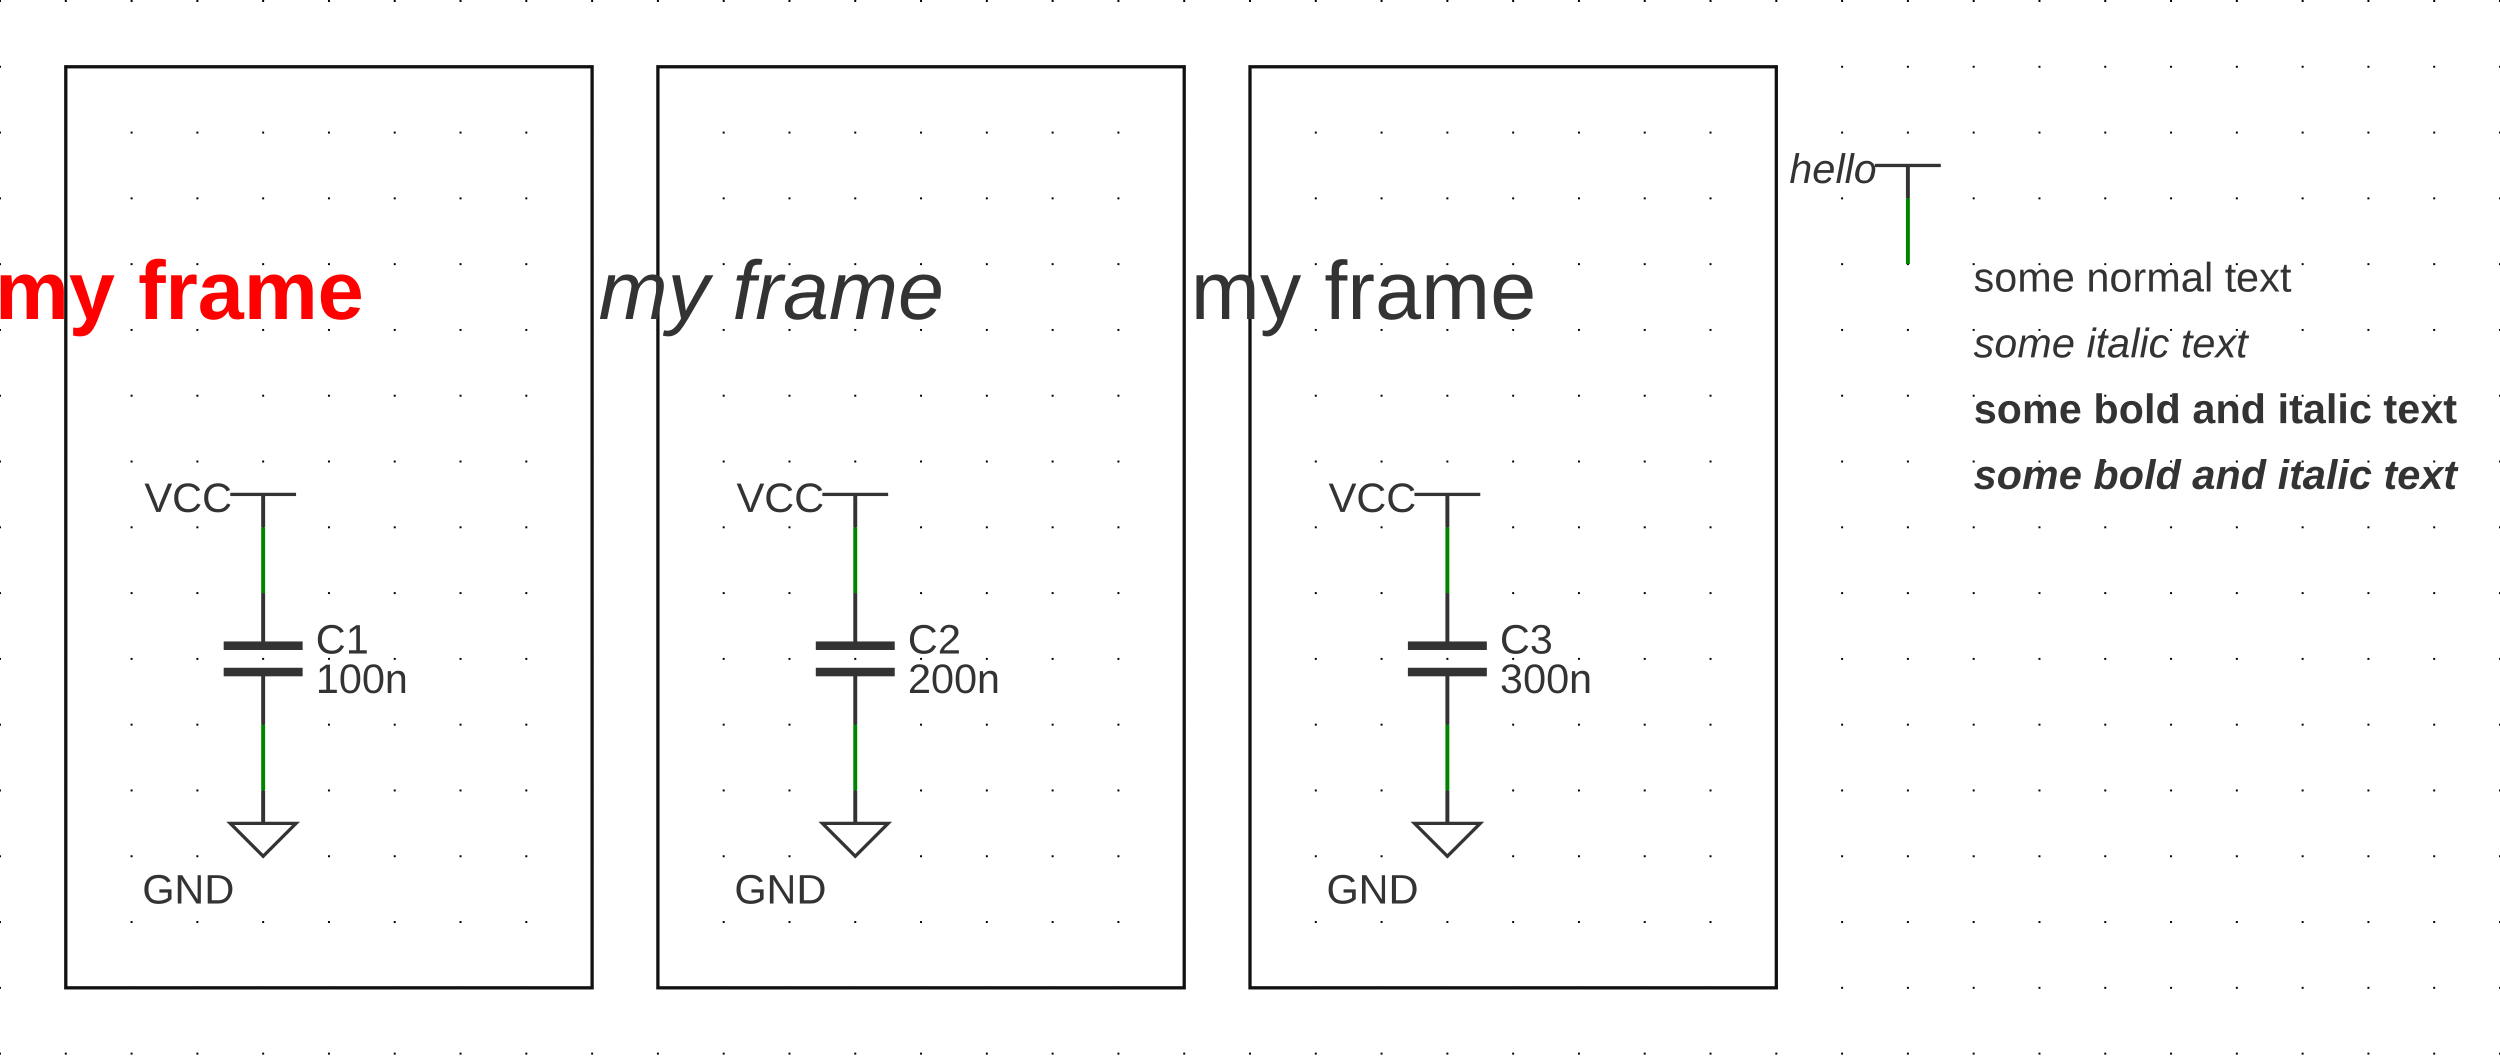
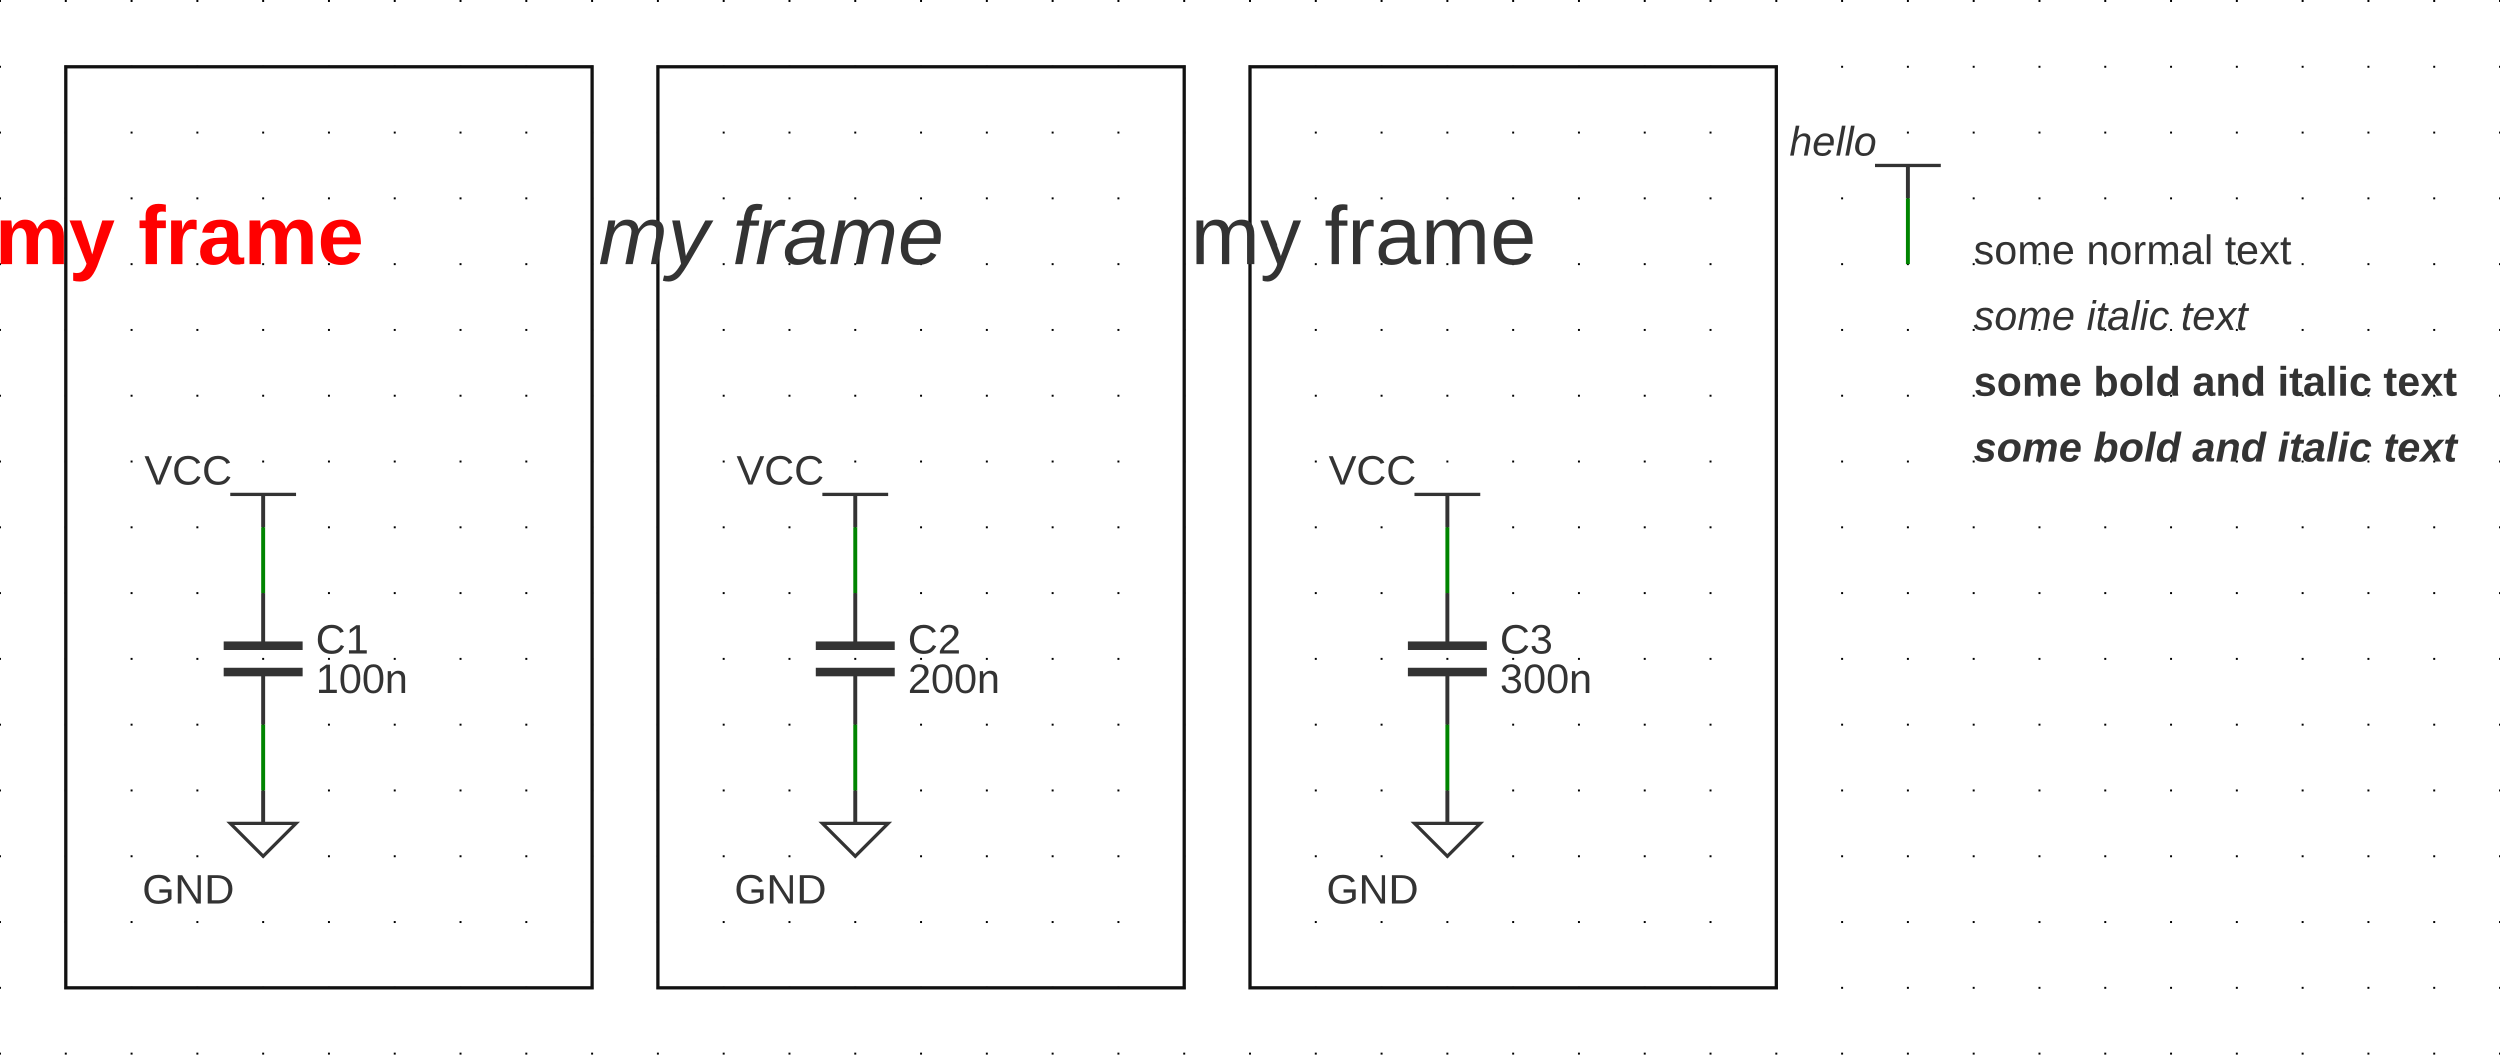
<svg xmlns="http://www.w3.org/2000/svg" xmlns:ns1="http://svgjs.dev/svgjs" version="1.1" width="911.939" height="385.054" viewBox="-2.54 -2.578 96.52 40.754">
  <g id="sheet-0" class="sheet" transform="matrix(1,0,0,1,0,0)">
    <g class="sheet-elements" transform="matrix(1,0,0,1,0,0)">
      <g transform="matrix(1,0,0,1,0,0)" class="grid">
        <path d="M -2.54 -2.578 L -2.54 38.176 M 0 -2.578 L 0 38.176 M 2.54 -2.578 L 2.54 38.176 M 5.08 -2.578 L 5.08 38.176 M 7.62 -2.578 L 7.62 38.176 M 10.16 -2.578 L 10.16 38.176 M 12.7 -2.578 L 12.7 38.176 M 15.24 -2.578 L 15.24 38.176 M 17.78 -2.578 L 17.78 38.176 M 20.32 -2.578 L 20.32 38.176 M 22.86 -2.578 L 22.86 38.176 M 25.4 -2.578 L 25.4 38.176 M 27.94 -2.578 L 27.94 38.176 M 30.48 -2.578 L 30.48 38.176 M 33.02 -2.578 L 33.02 38.176 M 35.56 -2.578 L 35.56 38.176 M 38.1 -2.578 L 38.1 38.176 M 40.64 -2.578 L 40.64 38.176 M 43.18 -2.578 L 43.18 38.176 M 45.72 -2.578 L 45.72 38.176 M 48.26 -2.578 L 48.26 38.176 M 50.8 -2.578 L 50.8 38.176 M 53.34 -2.578 L 53.34 38.176 M 55.88 -2.578 L 55.88 38.176 M 58.42 -2.578 L 58.42 38.176 M 60.96 -2.578 L 60.96 38.176 M 63.5 -2.578 L 63.5 38.176 M 66.04 -2.578 L 66.04 38.176 M 68.58 -2.578 L 68.58 38.176 M 71.12 -2.578 L 71.12 38.176 M 73.66 -2.578 L 73.66 38.176 M 76.2 -2.578 L 76.2 38.176 M 78.74 -2.578 L 78.74 38.176 M 81.28 -2.578 L 81.28 38.176 M 83.82 -2.578 L 83.82 38.176 M 86.36 -2.578 L 86.36 38.176 M 88.9 -2.578 L 88.9 38.176 M 91.44 -2.578 L 91.44 38.176 M 93.98 -2.578 L 93.98 38.176" stroke-dasharray="0.076,2.464" stroke-width="0.076" stroke="#000000" />
      </g>
      <g transform="matrix(1,0,0,1,7.62,16.51)">
        <g>
          <path d="M -1.27 0 L 1.27 0" stroke-width="0.127" stroke="#333333" fill="none" />
          <path d="M 0 1.27 L 0 0" stroke-width="0.152" stroke="#333333" />
          <g transform="matrix(1,0,0,1,0,-0.381)">
-             <text fill="#333333" font-family="Arial" font-size="1.6" text-anchor="middle" dominant-baseline="text-top" font-weight="regular" xml:space="preserve" transform="matrix(1,0,0,1,0,0)" ns1:data="{&quot;leading&quot;:&quot;1.3&quot;}">
+             <text fill="#333333" font-family="Arial" font-size="1.6" text-anchor="middle" dominant-baseline="alphabetic" font-weight="regular" xml:space="preserve" transform="matrix(1,0,0,1,0,0)" ns1:data="{&quot;leading&quot;:&quot;1.3&quot;}">
              <tspan dy="0" x="0" ns1:data="{&quot;newLined&quot;:true}">VCC</tspan>
            </text>
          </g>
        </g>
      </g>
      <g transform="matrix(1,0,0,1,7.62,22.86)">
        <g>
          <path d="M -1.524 0.508 L 1.524 0.508" stroke-width="0.33" stroke="#333333" fill="none" />
          <path d="M -1.524 -0.508 L 1.524 -0.508" stroke-width="0.33" stroke="#333333" fill="none" />
          <path d="M 0 -2.54 L 0 -0.508" stroke-width="0.152" stroke="#333333" />
          <path d="M 0 2.54 L 0 0.508" stroke-width="0.152" stroke="#333333" />
          <g transform="matrix(1,0,0,1,2.032,-0.762)">
            <text fill="#333333" font-family="Arial" font-size="1.6" text-anchor="start" dominant-baseline="central" font-weight="regular" xml:space="preserve" transform="matrix(1,0,0,1,0,0)" ns1:data="{&quot;leading&quot;:&quot;1.3&quot;}">
              <tspan dy="0" x="0" ns1:data="{&quot;newLined&quot;:true}">C1</tspan>
            </text>
          </g>
          <g transform="matrix(1,0,0,1,2.032,0.762)">
            <text fill="#333333" font-family="Arial" font-size="1.6" text-anchor="start" dominant-baseline="central" font-weight="regular" xml:space="preserve" transform="matrix(1,0,0,1,0,0)" ns1:data="{&quot;leading&quot;:&quot;1.3&quot;}">
              <tspan dy="0" x="0" ns1:data="{&quot;newLined&quot;:true}">100n</tspan>
            </text>
          </g>
        </g>
      </g>
      <g transform="matrix(1,0,0,1,7.62,29.21)">
        <g>
          <path d="M -1.27 0 L 1.27 0 L 0 1.27 Z" stroke-width="0.127" stroke="#333333" fill="none" />
          <path d="M 0 -1.27 L 0 0" stroke-width="0.152" stroke="#333333" />
          <g transform="matrix(1,0,0,1,0,2.54)">
            <text fill="#333333" font-family="Arial" font-size="1.6" text-anchor="middle" dominant-baseline="central" font-weight="regular" xml:space="preserve" transform="matrix(1,0,0,1,0,0)" ns1:data="{&quot;leading&quot;:&quot;1.3&quot;}">
              <tspan dy="0" x="0" ns1:data="{&quot;newLined&quot;:true}">GND</tspan>
            </text>
          </g>
        </g>
      </g>
      <g transform="matrix(1,0,0,1,30.48,16.51)">
        <g>
          <path d="M -1.27 0 L 1.27 0" stroke-width="0.127" stroke="#333333" fill="none" />
          <path d="M 0 1.27 L 0 0" stroke-width="0.152" stroke="#333333" />
          <g transform="matrix(1,0,0,1,0,-0.381)">
-             <text fill="#333333" font-family="Arial" font-size="1.6" text-anchor="middle" dominant-baseline="text-top" font-weight="regular" xml:space="preserve" transform="matrix(1,0,0,1,0,0)" ns1:data="{&quot;leading&quot;:&quot;1.3&quot;}">
+             <text fill="#333333" font-family="Arial" font-size="1.6" text-anchor="middle" dominant-baseline="alphabetic" font-weight="regular" xml:space="preserve" transform="matrix(1,0,0,1,0,0)" ns1:data="{&quot;leading&quot;:&quot;1.3&quot;}">
              <tspan dy="0" x="0" ns1:data="{&quot;newLined&quot;:true}">VCC</tspan>
            </text>
          </g>
        </g>
      </g>
      <g transform="matrix(1,0,0,1,30.48,22.86)">
        <g>
          <path d="M -1.524 0.508 L 1.524 0.508" stroke-width="0.33" stroke="#333333" fill="none" />
          <path d="M -1.524 -0.508 L 1.524 -0.508" stroke-width="0.33" stroke="#333333" fill="none" />
          <path d="M 0 -2.54 L 0 -0.508" stroke-width="0.152" stroke="#333333" />
          <path d="M 0 2.54 L 0 0.508" stroke-width="0.152" stroke="#333333" />
          <g transform="matrix(1,0,0,1,2.032,-0.762)">
            <text fill="#333333" font-family="Arial" font-size="1.6" text-anchor="start" dominant-baseline="central" font-weight="regular" xml:space="preserve" transform="matrix(1,0,0,1,0,0)" ns1:data="{&quot;leading&quot;:&quot;1.3&quot;}">
              <tspan dy="0" x="0" ns1:data="{&quot;newLined&quot;:true}">C2</tspan>
            </text>
          </g>
          <g transform="matrix(1,0,0,1,2.032,0.762)">
            <text fill="#333333" font-family="Arial" font-size="1.6" text-anchor="start" dominant-baseline="central" font-weight="regular" xml:space="preserve" transform="matrix(1,0,0,1,0,0)" ns1:data="{&quot;leading&quot;:&quot;1.3&quot;}">
              <tspan dy="0" x="0" ns1:data="{&quot;newLined&quot;:true}">200n</tspan>
            </text>
          </g>
        </g>
      </g>
      <g transform="matrix(1,0,0,1,30.48,29.21)">
        <g>
          <path d="M -1.27 0 L 1.27 0 L 0 1.27 Z" stroke-width="0.127" stroke="#333333" fill="none" />
          <path d="M 0 -1.27 L 0 0" stroke-width="0.152" stroke="#333333" />
          <g transform="matrix(1,0,0,1,0,2.54)">
            <text fill="#333333" font-family="Arial" font-size="1.6" text-anchor="middle" dominant-baseline="central" font-weight="regular" xml:space="preserve" transform="matrix(1,0,0,1,0,0)" ns1:data="{&quot;leading&quot;:&quot;1.3&quot;}">
              <tspan dy="0" x="0" ns1:data="{&quot;newLined&quot;:true}">GND</tspan>
            </text>
          </g>
        </g>
      </g>
      <g transform="matrix(1,0,0,1,53.34,16.51)">
        <g>
          <path d="M -1.27 0 L 1.27 0" stroke-width="0.127" stroke="#333333" fill="none" />
          <path d="M 0 1.27 L 0 0" stroke-width="0.152" stroke="#333333" />
          <g transform="matrix(1,0,0,1,0,-0.381)">
-             <text fill="#333333" font-family="Arial" font-size="1.6" text-anchor="middle" dominant-baseline="text-top" font-weight="regular" xml:space="preserve" transform="matrix(1,0,0,1,0,0)" ns1:data="{&quot;leading&quot;:&quot;1.3&quot;}">
+             <text fill="#333333" font-family="Arial" font-size="1.6" text-anchor="middle" dominant-baseline="alphabetic" font-weight="regular" xml:space="preserve" transform="matrix(1,0,0,1,0,0)" ns1:data="{&quot;leading&quot;:&quot;1.3&quot;}">
              <tspan dy="0" x="0" ns1:data="{&quot;newLined&quot;:true}">VCC</tspan>
            </text>
          </g>
        </g>
      </g>
      <g transform="matrix(1,0,0,1,53.34,22.86)">
        <g>
          <path d="M -1.524 0.508 L 1.524 0.508" stroke-width="0.33" stroke="#333333" fill="none" />
          <path d="M -1.524 -0.508 L 1.524 -0.508" stroke-width="0.33" stroke="#333333" fill="none" />
          <path d="M 0 -2.54 L 0 -0.508" stroke-width="0.152" stroke="#333333" />
          <path d="M 0 2.54 L 0 0.508" stroke-width="0.152" stroke="#333333" />
          <g transform="matrix(1,0,0,1,2.032,-0.762)">
            <text fill="#333333" font-family="Arial" font-size="1.6" text-anchor="start" dominant-baseline="central" font-weight="regular" xml:space="preserve" transform="matrix(1,0,0,1,0,0)" ns1:data="{&quot;leading&quot;:&quot;1.3&quot;}">
              <tspan dy="0" x="0" ns1:data="{&quot;newLined&quot;:true}">C3</tspan>
            </text>
          </g>
          <g transform="matrix(1,0,0,1,2.032,0.762)">
            <text fill="#333333" font-family="Arial" font-size="1.6" text-anchor="start" dominant-baseline="central" font-weight="regular" xml:space="preserve" transform="matrix(1,0,0,1,0,0)" ns1:data="{&quot;leading&quot;:&quot;1.3&quot;}">
              <tspan dy="0" x="0" ns1:data="{&quot;newLined&quot;:true}">300n</tspan>
            </text>
          </g>
        </g>
      </g>
      <g transform="matrix(1,0,0,1,53.34,29.21)">
        <g>
          <path d="M -1.27 0 L 1.27 0 L 0 1.27 Z" stroke-width="0.127" stroke="#333333" fill="none" />
          <path d="M 0 -1.27 L 0 0" stroke-width="0.152" stroke="#333333" />
          <g transform="matrix(1,0,0,1,0,2.54)">
            <text fill="#333333" font-family="Arial" font-size="1.6" text-anchor="middle" dominant-baseline="central" font-weight="regular" xml:space="preserve" transform="matrix(1,0,0,1,0,0)" ns1:data="{&quot;leading&quot;:&quot;1.3&quot;}">
              <tspan dy="0" x="0" ns1:data="{&quot;newLined&quot;:true}">GND</tspan>
            </text>
          </g>
        </g>
      </g>
      <g transform="matrix(1,0,0,1,71.12,3.81)">
        <g>
          <path d="M -1.27 0 L 1.27 0" stroke-width="0.127" stroke="#333333" fill="none" />
          <path d="M 0 1.27 L 0 0" stroke-width="0.152" stroke="#333333" />
          <g transform="matrix(1,0,0,1,0,-0.381)">
-             <text fill="#333333" font-family="Arial" font-size="1.6" text-anchor="middle" dominant-baseline="text-top" font-weight="regular" font-style="italic" xml:space="preserve" transform="matrix(1,0,0,1,0,0)" ns1:data="{&quot;leading&quot;:&quot;1.3&quot;}">
+             <text fill="#333333" font-family="Arial" font-size="1.6" text-anchor="middle" dominant-baseline="alphabetic" font-weight="regular" font-style="italic" xml:space="preserve" transform="matrix(1,0,0,1,0,0)" ns1:data="{&quot;leading&quot;:&quot;1.3&quot;}">
              <tspan dy="0" x="0" ns1:data="{&quot;newLined&quot;:true}">hello</tspan>
            </text>
          </g>
        </g>
      </g>
      <g transform="matrix(1,0,0,1,71.12,7.62)">
        <g>
          <path d="M 0 0 L 0 0" stroke-width="0.152" stroke="#333333" />
          <g transform="matrix(1,0,0,1,2.54,0)">
-             <text fill="#333333" font-family="Arial" font-size="1.6" text-anchor="start" dominant-baseline="text-top" font-weight="regular" xml:space="preserve" transform="matrix(1,0,0,1,0,0)" ns1:data="{&quot;leading&quot;:&quot;1.3&quot;}">
+             <text fill="#333333" font-family="Arial" font-size="1.6" text-anchor="start" dominant-baseline="alphabetic" font-weight="regular" xml:space="preserve" transform="matrix(1,0,0,1,0,0)" ns1:data="{&quot;leading&quot;:&quot;1.3&quot;}">
              <tspan dy="0" x="0" ns1:data="{&quot;newLined&quot;:true}">some normal text</tspan>
            </text>
          </g>
        </g>
      </g>
      <g transform="matrix(1,0,0,1,71.12,7.62)">
        <g>
          <path d="M 0 0 L 0 0" stroke-width="0.152" stroke="#333333" />
          <g transform="matrix(1,0,0,1,2.54,2.54)">
-             <text fill="#333333" font-family="Arial" font-size="1.6" text-anchor="start" dominant-baseline="text-top" font-weight="regular" font-style="italic" xml:space="preserve" transform="matrix(1,0,0,1,0,0)" ns1:data="{&quot;leading&quot;:&quot;1.3&quot;}">
+             <text fill="#333333" font-family="Arial" font-size="1.6" text-anchor="start" dominant-baseline="alphabetic" font-weight="regular" font-style="italic" xml:space="preserve" transform="matrix(1,0,0,1,0,0)" ns1:data="{&quot;leading&quot;:&quot;1.3&quot;}">
              <tspan dy="0" x="0" ns1:data="{&quot;newLined&quot;:true}">some italic text</tspan>
            </text>
          </g>
        </g>
      </g>
      <g transform="matrix(1,0,0,1,71.12,7.62)">
        <g>
          <path d="M 0 0 L 0 0" stroke-width="0.152" stroke="#333333" />
          <g transform="matrix(1,0,0,1,2.54,5.08)">
-             <text fill="#333333" font-family="Arial" font-size="1.6" text-anchor="start" dominant-baseline="text-top" font-weight="bold" xml:space="preserve" transform="matrix(1,0,0,1,0,0)" ns1:data="{&quot;leading&quot;:&quot;1.3&quot;}">
+             <text fill="#333333" font-family="Arial" font-size="1.6" text-anchor="start" dominant-baseline="alphabetic" font-weight="bold" xml:space="preserve" transform="matrix(1,0,0,1,0,0)" ns1:data="{&quot;leading&quot;:&quot;1.3&quot;}">
              <tspan dy="0" x="0" ns1:data="{&quot;newLined&quot;:true}">some bold and italic text</tspan>
            </text>
          </g>
        </g>
      </g>
      <g transform="matrix(1,0,0,1,71.12,7.62)">
        <g>
          <path d="M 0 0 L 0 0" stroke-width="0.152" stroke="#333333" />
          <g transform="matrix(1,0,0,1,2.54,7.62)">
-             <text fill="#333333" font-family="Arial" font-size="1.6" text-anchor="start" dominant-baseline="text-top" font-weight="bold" font-style="italic" xml:space="preserve" transform="matrix(1,0,0,1,0,0)" ns1:data="{&quot;leading&quot;:&quot;1.3&quot;}">
+             <text fill="#333333" font-family="Arial" font-size="1.6" text-anchor="start" dominant-baseline="alphabetic" font-weight="bold" font-style="italic" xml:space="preserve" transform="matrix(1,0,0,1,0,0)" ns1:data="{&quot;leading&quot;:&quot;1.3&quot;}">
              <tspan dy="0" x="0" ns1:data="{&quot;newLined&quot;:true}">some bold and italic text</tspan>
            </text>
          </g>
        </g>
      </g>
      <g>
        <path d="M7.62 17.78L7.62 20.32M30.48 17.78L30.48 20.32M53.34 17.78L53.34 20.32 " stroke-linecap="butt" stroke-opacity="0.3" stroke-width="0.279" fill="none" />
        <path d="M7.62 25.4L7.62 27.94M30.48 25.4L30.48 27.94M53.34 25.4L53.34 27.94 " stroke-linecap="butt" stroke-opacity="0.3" stroke-width="0.279" fill="none" />
        <path d="M71.12 5.08L71.12 7.62 " stroke-linecap="butt" stroke-opacity="0.3" stroke-width="0.279" fill="none" />
      </g>
      <g>
        <path d="M7.62 17.78L7.62 20.32M30.48 17.78L30.48 20.32M53.34 17.78L53.34 20.32 " stroke-linecap="butt" stroke-width="0.152" stroke="#008400" fill="none" />
        <path d="M7.62 25.4L7.62 27.94M30.48 25.4L30.48 27.94M53.34 25.4L53.34 27.94 " stroke-linecap="butt" stroke-width="0.152" stroke="#008400" fill="none" />
        <path d="M71.12 5.08L71.12 7.62 " stroke-linecap="butt" stroke-width="0.152" stroke="#008400" fill="none" />
      </g>
      <g>
        <rect width="20.32" height="35.56" fill="none" stroke-width="0.127" stroke="#111111" transform="matrix(1,0,0,1,0,0)" />
        <rect width="20.32" height="35.56" fill="none" stroke-width="0.127" stroke="#111111" transform="matrix(1,0,0,1,22.86,0)" />
        <rect width="20.32" height="35.56" fill="none" stroke-width="0.127" stroke="#111111" transform="matrix(1,0,0,1,45.72,0)" />
      </g>
      <g transform="matrix(1,0,0,1,10.16,7.62)">
        <g>
          <g transform="matrix(1,0,0,1,0,0)">
-             <text fill="#ff0000" font-family="Arial" font-size="3.2" text-anchor="middle" dominant-baseline="text-top" font-weight="bold" xml:space="preserve" transform="matrix(1,0,0,1,0,0)" ns1:data="{&quot;leading&quot;:&quot;1.3&quot;}">
+             <text fill="#ff0000" font-family="Arial" font-size="3.2" text-anchor="middle" dominant-baseline="alphabetic" font-weight="bold" xml:space="preserve" transform="matrix(1,0,0,1,0,0)" ns1:data="{&quot;leading&quot;:&quot;1.3&quot;}">
              <tspan dy="0" x="0" ns1:data="{&quot;newLined&quot;:true}">my frame</tspan>
            </text>
          </g>
        </g>
      </g>
      <g transform="matrix(1,0,0,1,33.02,7.62)">
        <g>
          <g transform="matrix(1,0,0,1,0,0)">
-             <text fill="#333333" font-family="Arial" font-size="3.2" text-anchor="middle" dominant-baseline="text-top" font-weight="regular" font-style="italic" xml:space="preserve" transform="matrix(1,0,0,1,0,0)" ns1:data="{&quot;leading&quot;:&quot;1.3&quot;}">
+             <text fill="#333333" font-family="Arial" font-size="3.2" text-anchor="middle" dominant-baseline="alphabetic" font-weight="regular" font-style="italic" xml:space="preserve" transform="matrix(1,0,0,1,0,0)" ns1:data="{&quot;leading&quot;:&quot;1.3&quot;}">
              <tspan dy="0" x="0" ns1:data="{&quot;newLined&quot;:true}">my frame</tspan>
            </text>
          </g>
        </g>
      </g>
      <g transform="matrix(1,0,0,1,55.88,7.62)">
        <g>
          <g transform="matrix(1,0,0,1,0,0)">
-             <text fill="#333333" font-family="Arial" font-size="3.2" text-anchor="middle" dominant-baseline="text-top" font-weight="regular" xml:space="preserve" transform="matrix(1,0,0,1,0,0)" ns1:data="{&quot;leading&quot;:&quot;1.3&quot;}">
+             <text fill="#333333" font-family="Arial" font-size="3.2" text-anchor="middle" dominant-baseline="alphabetic" font-weight="regular" xml:space="preserve" transform="matrix(1,0,0,1,0,0)" ns1:data="{&quot;leading&quot;:&quot;1.3&quot;}">
              <tspan dy="0" x="0" ns1:data="{&quot;newLined&quot;:true}">my frame</tspan>
            </text>
          </g>
        </g>
      </g>
    </g>
  </g>
</svg>
